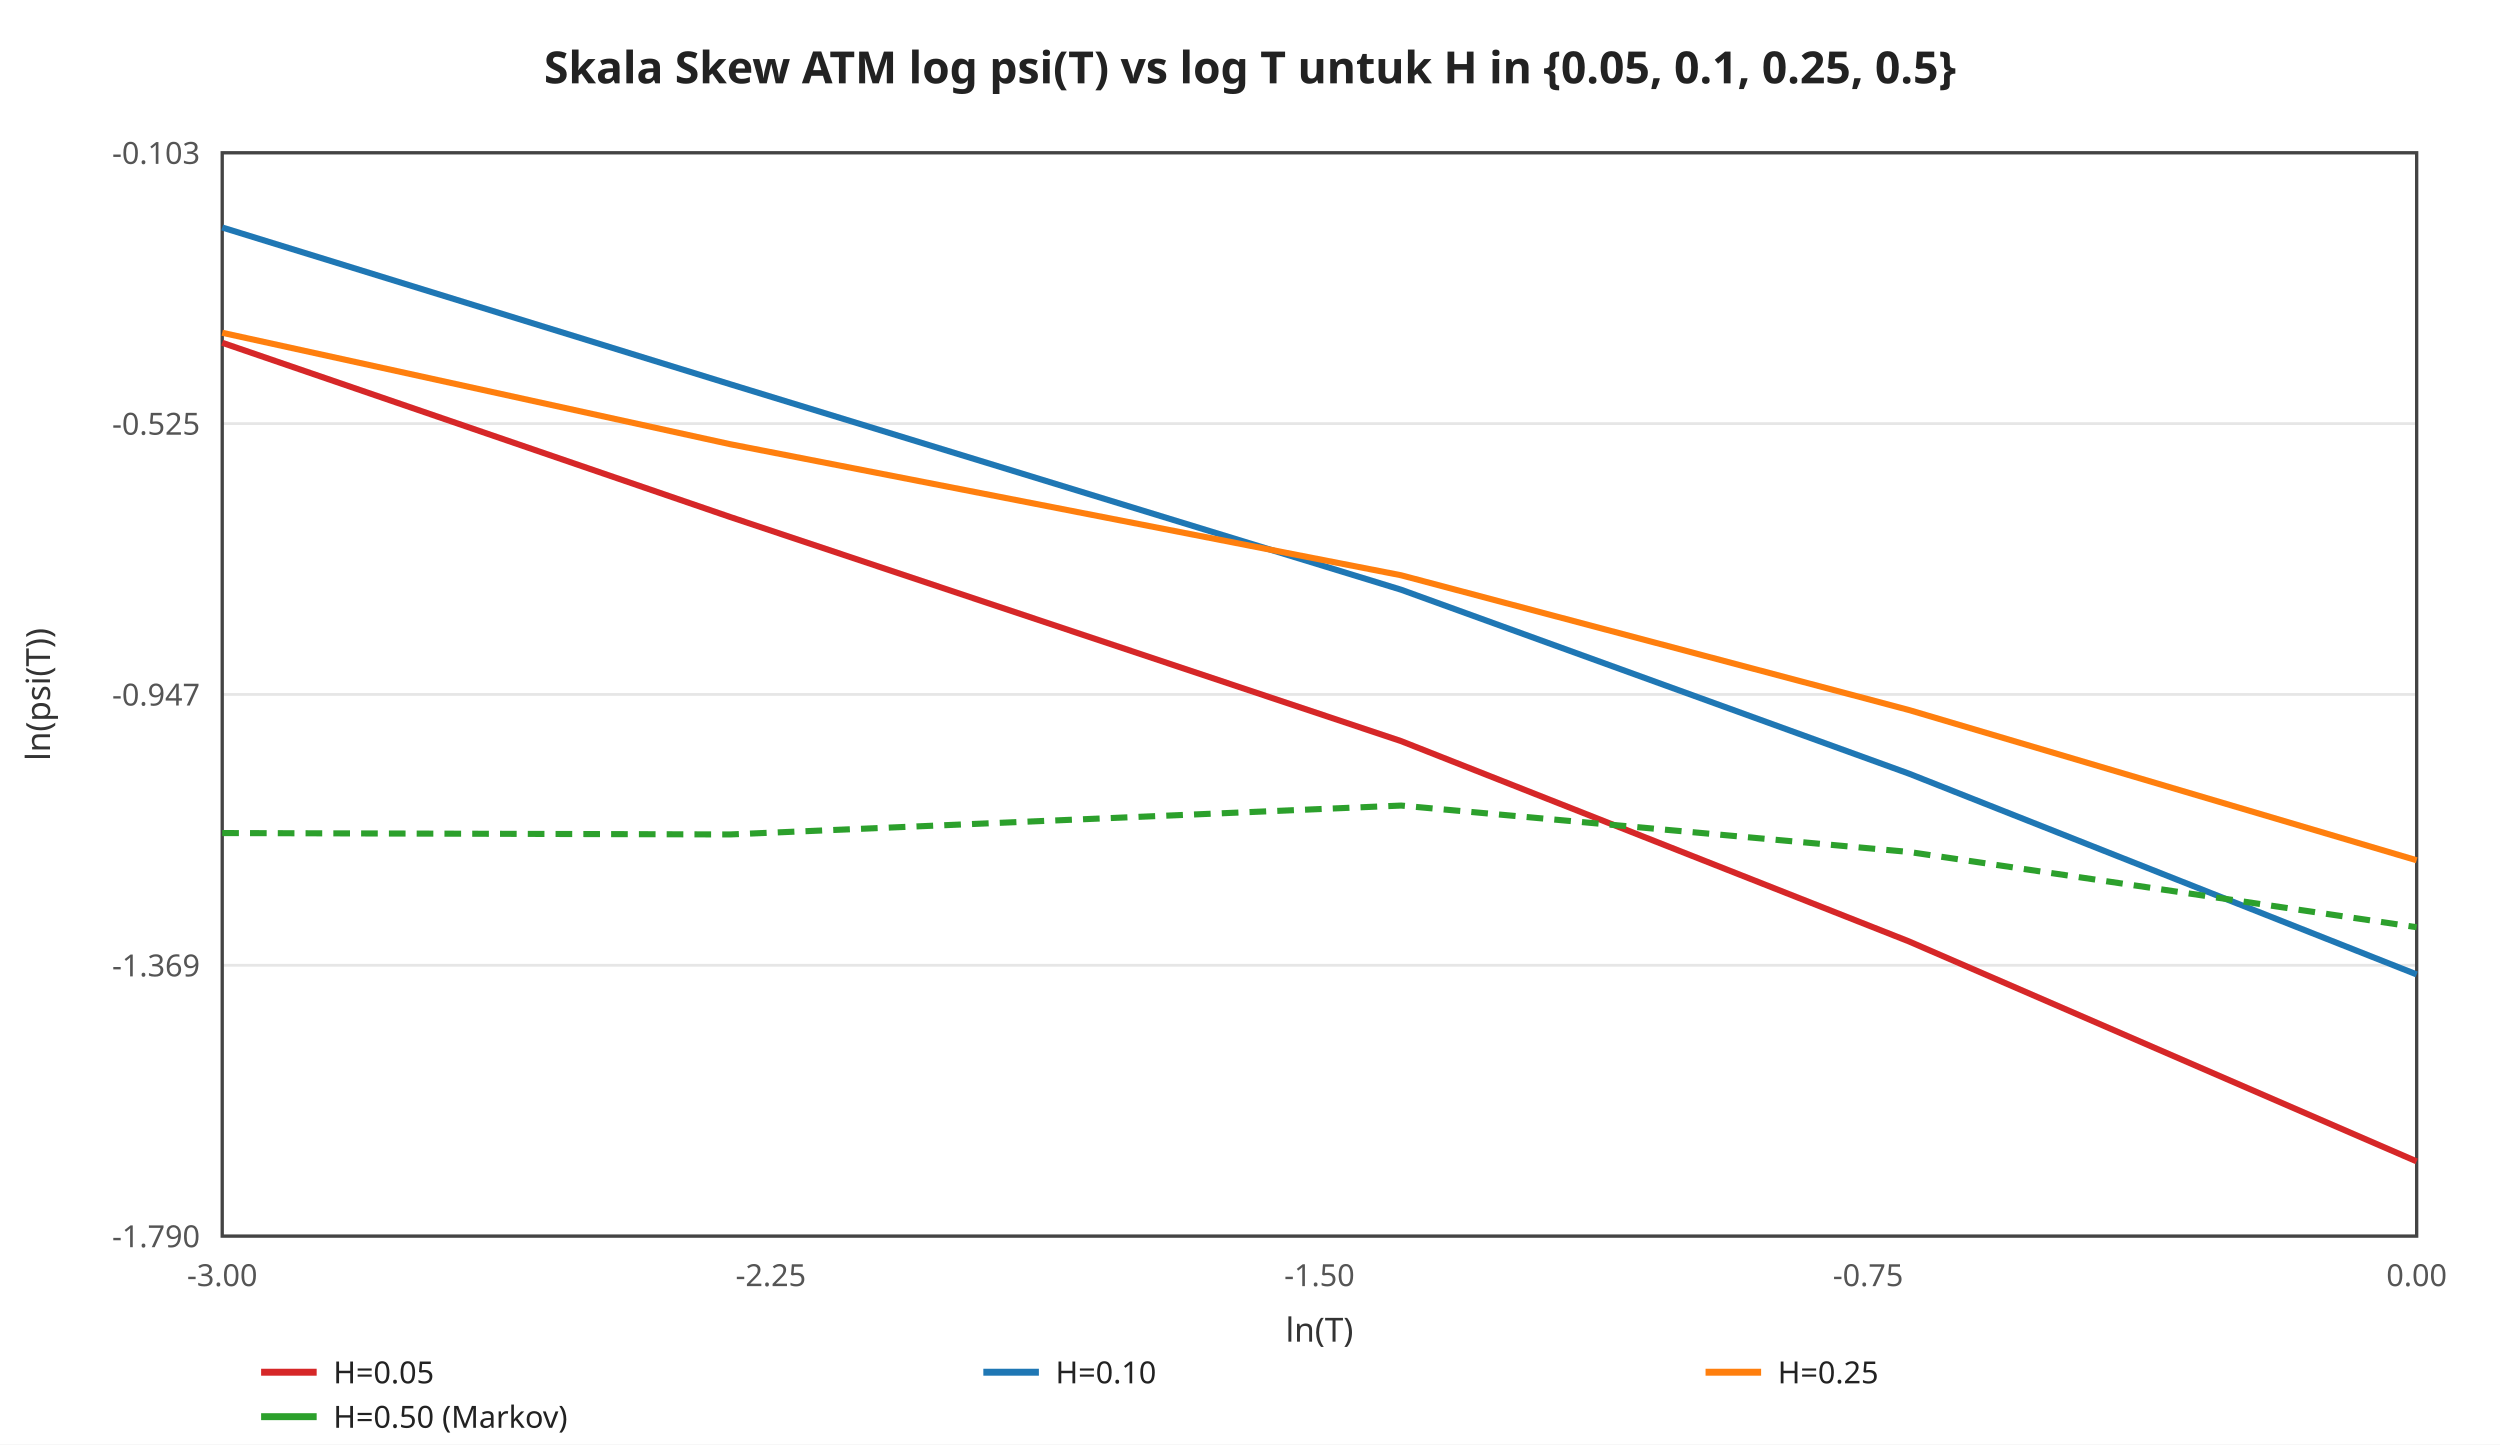
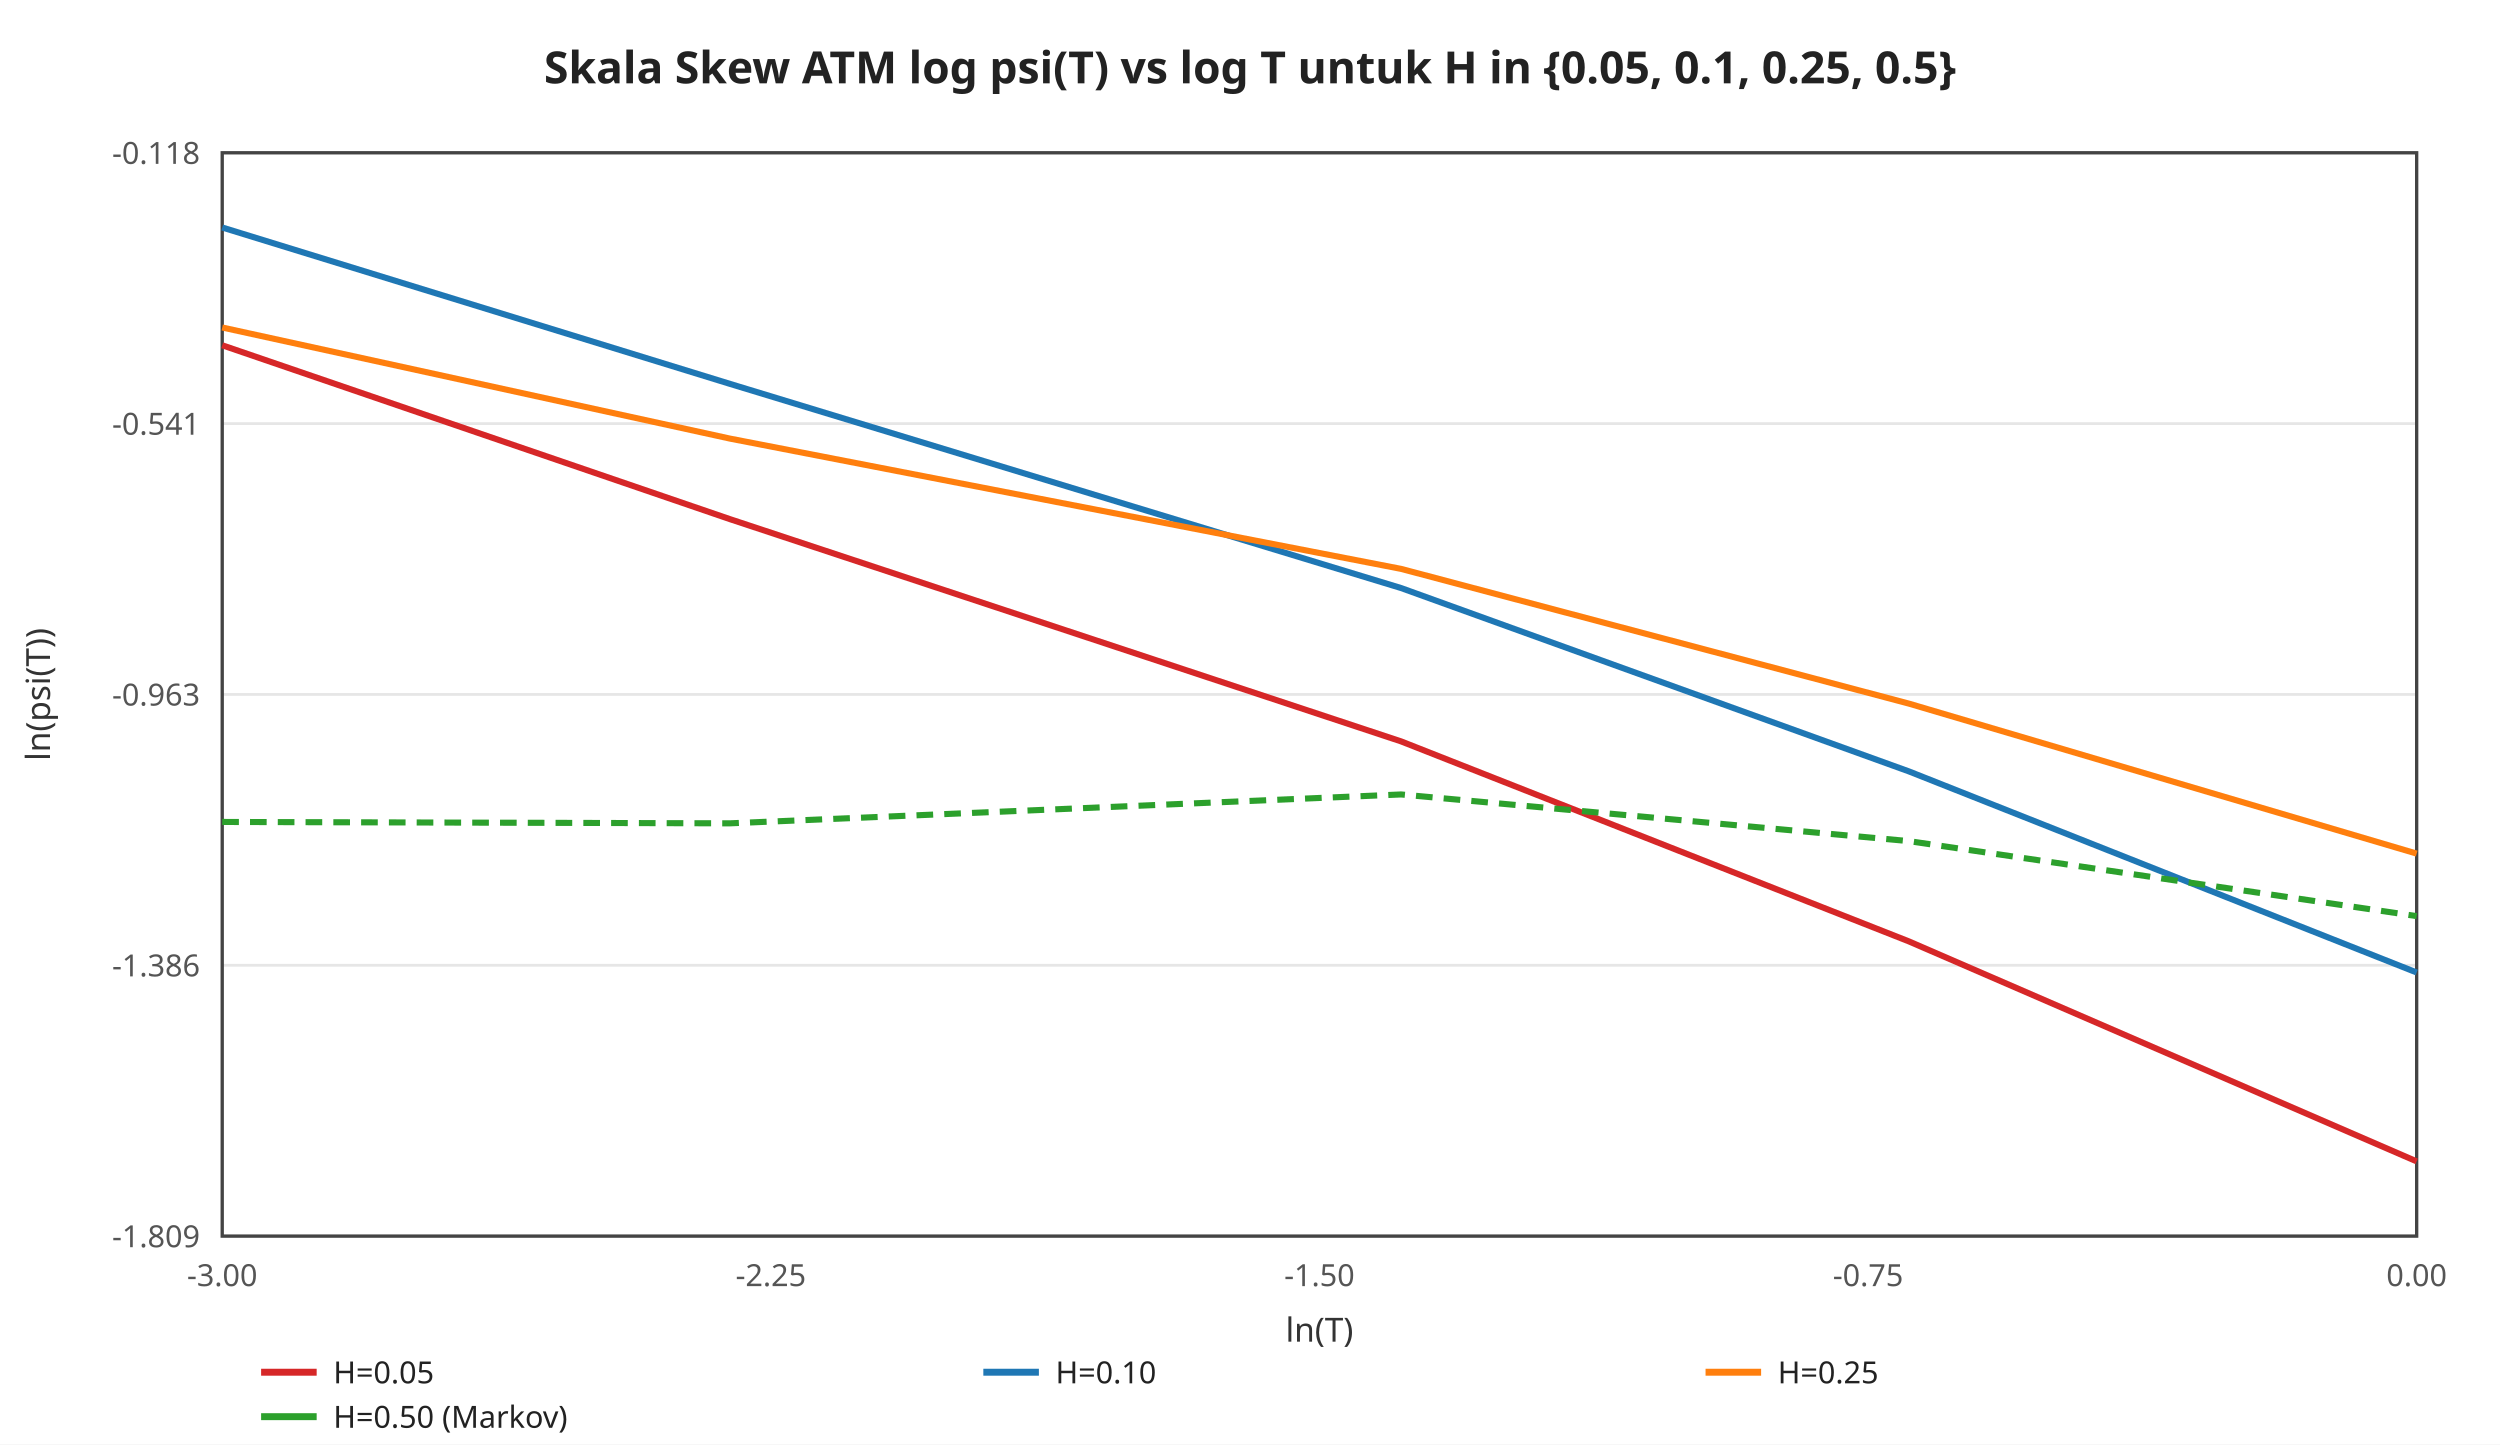
<svg xmlns="http://www.w3.org/2000/svg" width="900" height="520" viewBox="0 0 900 520">
  <rect width="100%" height="100%" fill="#ffffff" />
  <text x="450" y="30" text-anchor="middle" font-family="sans-serif" font-size="16" font-weight="bold" fill="#222">Skala Skew ATM log psi(T) vs log T untuk H in {0.05, 0.1, 0.25, 0.5}</text>
  <line x1="80" y1="445.0" x2="870" y2="445.0" stroke="#e6e6e6" stroke-width="1" />
-   <text x="72" y="449.0" text-anchor="end" font-family="sans-serif" font-size="11" fill="#555">-1.790</text>
+   <text x="72" y="449.0" text-anchor="end" font-family="sans-serif" font-size="11" fill="#555">-1.809</text>
  <text x="80.0" y="463" text-anchor="middle" font-family="sans-serif" font-size="11" fill="#555">-3.00</text>
  <line x1="80" y1="347.5" x2="870" y2="347.5" stroke="#e6e6e6" stroke-width="1" />
-   <text x="72" y="351.5" text-anchor="end" font-family="sans-serif" font-size="11" fill="#555">-1.369</text>
+   <text x="72" y="351.5" text-anchor="end" font-family="sans-serif" font-size="11" fill="#555">-1.386</text>
  <text x="277.5" y="463" text-anchor="middle" font-family="sans-serif" font-size="11" fill="#555">-2.25</text>
  <line x1="80" y1="250.0" x2="870" y2="250.0" stroke="#e6e6e6" stroke-width="1" />
-   <text x="72" y="254.0" text-anchor="end" font-family="sans-serif" font-size="11" fill="#555">-0.947</text>
+   <text x="72" y="254.0" text-anchor="end" font-family="sans-serif" font-size="11" fill="#555">-0.963</text>
  <text x="475.0" y="463" text-anchor="middle" font-family="sans-serif" font-size="11" fill="#555">-1.50</text>
  <line x1="80" y1="152.5" x2="870" y2="152.5" stroke="#e6e6e6" stroke-width="1" />
-   <text x="72" y="156.5" text-anchor="end" font-family="sans-serif" font-size="11" fill="#555">-0.525</text>
+   <text x="72" y="156.5" text-anchor="end" font-family="sans-serif" font-size="11" fill="#555">-0.541</text>
  <text x="672.5" y="463" text-anchor="middle" font-family="sans-serif" font-size="11" fill="#555">-0.75</text>
  <line x1="80" y1="55.0" x2="870" y2="55.0" stroke="#e6e6e6" stroke-width="1" />
-   <text x="72" y="59.0" text-anchor="end" font-family="sans-serif" font-size="11" fill="#555">-0.103</text>
+   <text x="72" y="59.0" text-anchor="end" font-family="sans-serif" font-size="11" fill="#555">-0.118</text>
  <text x="870.0" y="463" text-anchor="middle" font-family="sans-serif" font-size="11" fill="#555">0.00</text>
  <rect x="80" y="55" width="790" height="390" fill="none" stroke="#444" stroke-width="1.2" />
-   <polyline fill="none" stroke="#d62728" stroke-width="2.2" points="80.0,123.4 262.8,186.1 504.4,266.8 687.2,338.9 870.0,418.1 " />
-   <polyline fill="none" stroke="#1f77b4" stroke-width="2.2" points="80.0,81.9 262.8,138.3 504.4,212.3 687.2,278.5 870.0,350.8 " />
-   <polyline fill="none" stroke="#ff7f0e" stroke-width="2.2" points="80.0,119.8 262.8,159.9 504.4,207.1 687.2,255.6 870.0,309.7 " />
-   <polyline fill="none" stroke="#2ca02c" stroke-width="2.2" stroke-dasharray="6,4" points="80.0,299.9 262.8,300.4 504.4,290.0 687.2,306.7 870.0,333.8 " />
+   <polyline fill="none" stroke="#d62728" stroke-width="2.2" points="80.0,124.3 262.8,186.9 504.4,266.9 687.2,338.9 870.0,418.1 " />
+   <polyline fill="none" stroke="#1f77b4" stroke-width="2.2" points="80.0,81.9 262.8,138.2 504.4,211.7 687.2,277.7 870.0,350.1 " />
+   <polyline fill="none" stroke="#ff7f0e" stroke-width="2.2" points="80.0,117.9 262.8,157.9 504.4,204.8 687.2,253.3 870.0,307.3 " />
+   <polyline fill="none" stroke="#2ca02c" stroke-width="2.2" stroke-dasharray="6,4" points="80.0,295.9 262.8,296.4 504.4,286.0 687.2,302.8 870.0,329.8 " />
  <line x1="94" y1="494" x2="114" y2="494" stroke="#d62728" stroke-width="2.5" />
  <text x="120" y="498" font-family="sans-serif" font-size="11" fill="#222">H=0.05</text>
  <line x1="354" y1="494" x2="374" y2="494" stroke="#1f77b4" stroke-width="2.5" />
  <text x="380" y="498" font-family="sans-serif" font-size="11" fill="#222">H=0.10</text>
  <line x1="614" y1="494" x2="634" y2="494" stroke="#ff7f0e" stroke-width="2.5" />
  <text x="640" y="498" font-family="sans-serif" font-size="11" fill="#222">H=0.25</text>
  <line x1="94" y1="510" x2="114" y2="510" stroke="#2ca02c" stroke-width="2.5" />
  <text x="120" y="514" font-family="sans-serif" font-size="11" fill="#222">H=0.50 (Markov)</text>
  <text x="475" y="483" text-anchor="middle" font-family="sans-serif" font-size="12" fill="#333">ln(T)</text>
  <text x="18" y="250" text-anchor="middle" font-family="sans-serif" font-size="12" fill="#333" transform="rotate(-90 18 250)">ln(psi(T))</text>
</svg>
